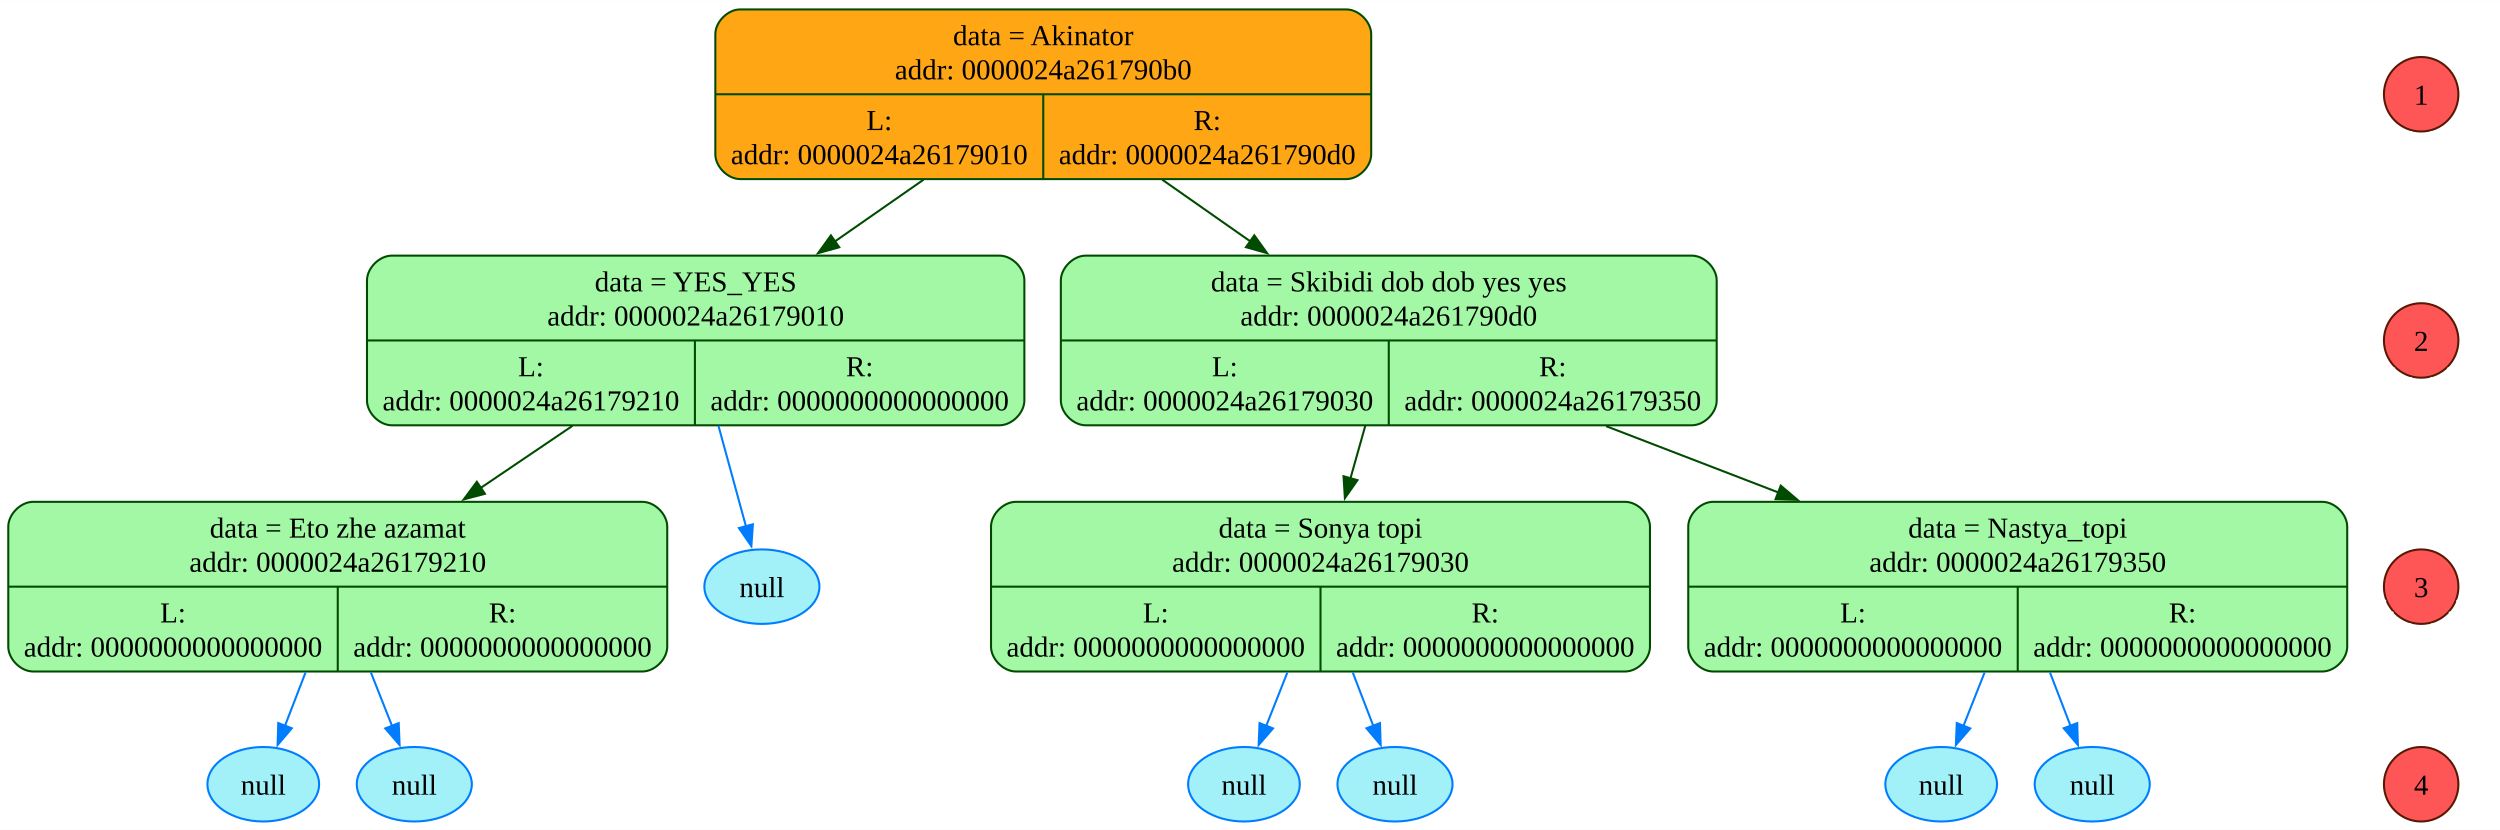
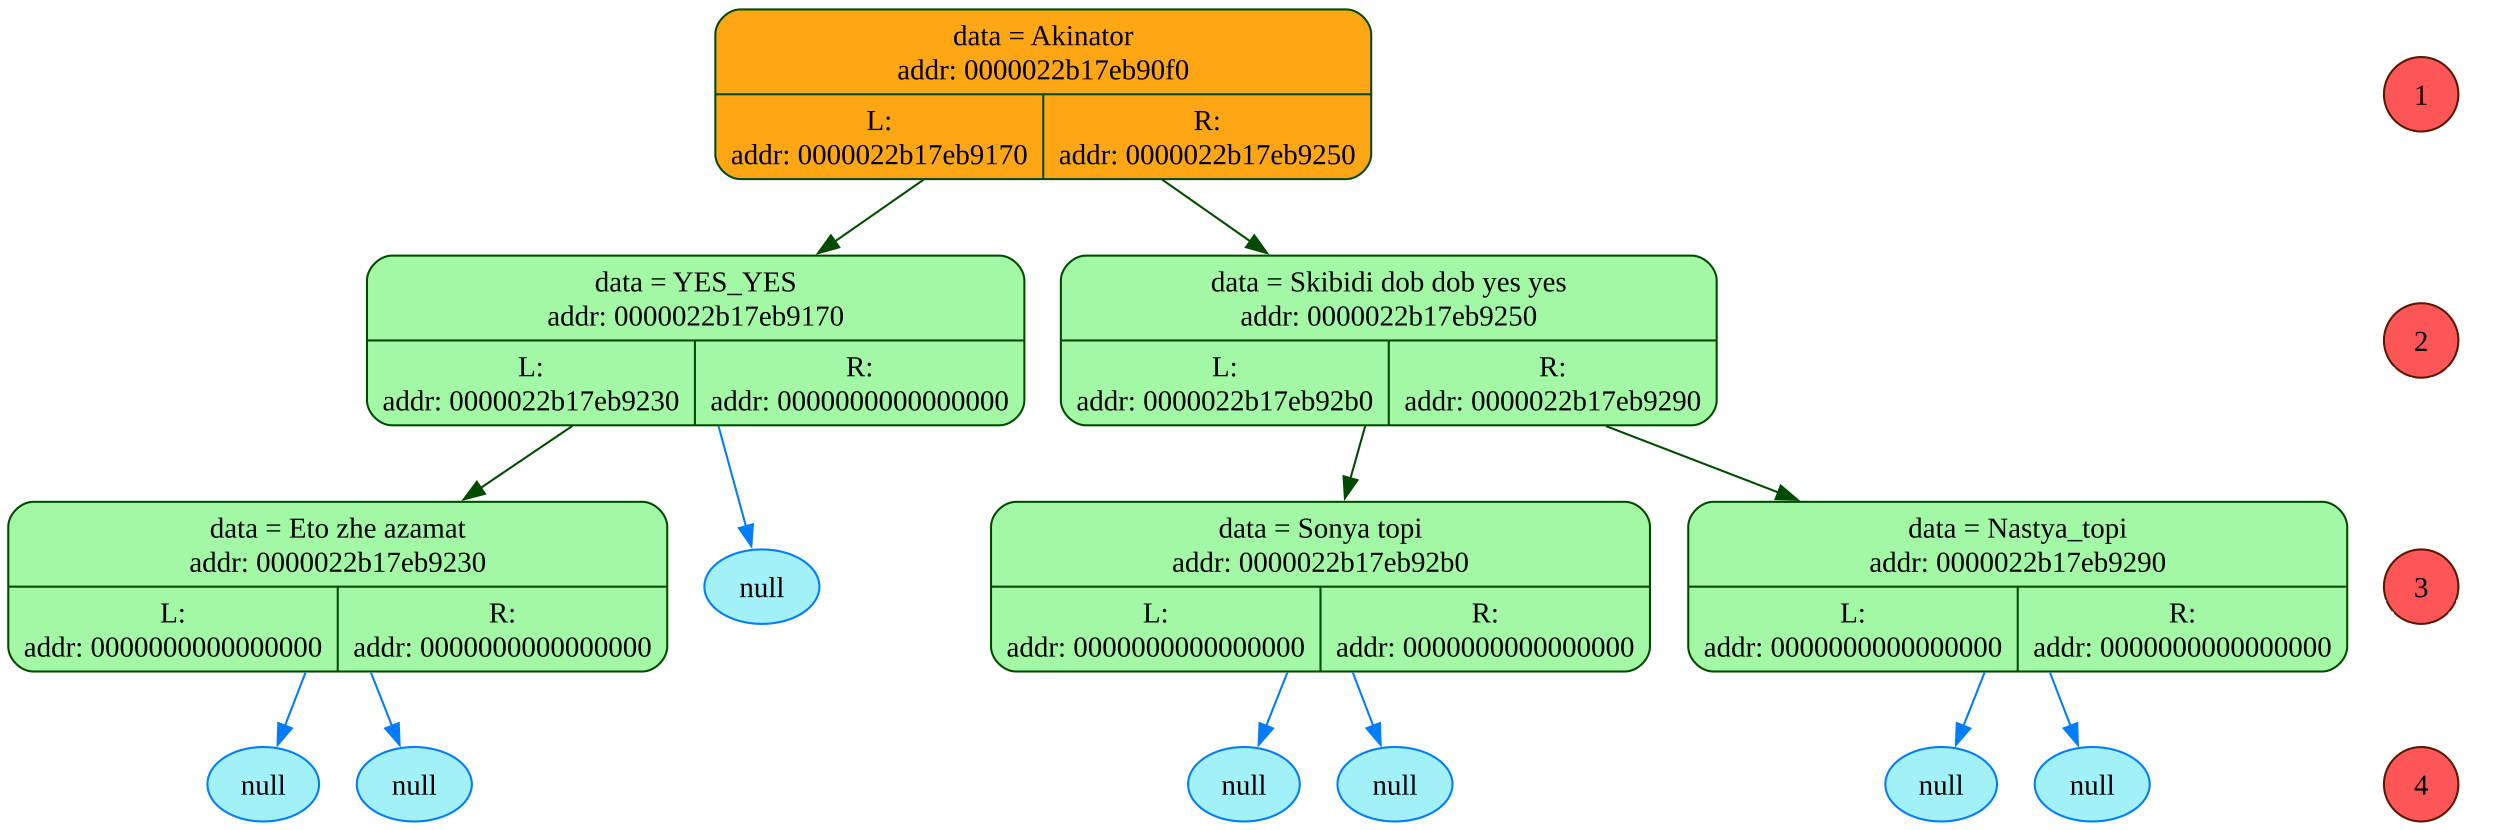
<svg xmlns="http://www.w3.org/2000/svg" width="1208pt" height="401pt" viewBox="0.00 0.00 1208.35 401.00">
  <g id="graph0" class="graph" transform="scale(1 1) rotate(0) translate(4 397)">
    <polygon fill="white" stroke="none" points="-4,4 -4,-397 1204.35,-397 1204.35,4 -4,4" />
    <g id="node1" class="node">
      <path fill="#ffa615" stroke="#004b00" d="M353.75,-310.5C353.75,-310.5 646.75,-310.5 646.75,-310.5 652.75,-310.5 658.75,-316.5 658.75,-322.5 658.75,-322.5 658.75,-380.5 658.75,-380.5 658.75,-386.5 652.75,-392.5 646.75,-392.5 646.75,-392.5 353.75,-392.5 353.75,-392.5 347.75,-392.5 341.75,-386.5 341.75,-380.5 341.75,-380.5 341.75,-322.5 341.75,-322.5 341.75,-316.5 347.75,-310.5 353.75,-310.5" />
      <text text-anchor="middle" x="500.25" y="-375.2" font-family="Times New Roman,serif" font-size="14.00">data = Akinator </text>
-       <text text-anchor="middle" x="500.25" y="-358.7" font-family="Times New Roman,serif" font-size="14.00"> addr: 0000024a261790b0</text>
+       <text text-anchor="middle" x="500.25" y="-358.7" font-family="Times New Roman,serif" font-size="14.00"> addr: 0000022b17eb90f0</text>
      <polyline fill="none" stroke="#004b00" points="341.75,-351.5 658.75,-351.5" />
      <text text-anchor="middle" x="421" y="-334.2" font-family="Times New Roman,serif" font-size="14.00">L:</text>
-       <text text-anchor="middle" x="421" y="-317.7" font-family="Times New Roman,serif" font-size="14.00"> addr: 0000024a26179010</text>
+       <text text-anchor="middle" x="421" y="-317.7" font-family="Times New Roman,serif" font-size="14.00"> addr: 0000022b17eb9170</text>
      <polyline fill="none" stroke="#004b00" points="500.25,-310.5 500.25,-351.5" />
      <text text-anchor="middle" x="579.5" y="-334.2" font-family="Times New Roman,serif" font-size="14.00">R: </text>
-       <text text-anchor="middle" x="579.5" y="-317.7" font-family="Times New Roman,serif" font-size="14.00"> addr: 0000024a261790d0</text>
+       <text text-anchor="middle" x="579.5" y="-317.7" font-family="Times New Roman,serif" font-size="14.00"> addr: 0000022b17eb9250</text>
    </g>
    <g id="node4" class="node">
      <path fill="#a2f8a4" stroke="#004b00" d="M185.38,-191.5C185.38,-191.5 479.12,-191.5 479.12,-191.5 485.12,-191.5 491.12,-197.5 491.12,-203.5 491.12,-203.5 491.12,-261.5 491.12,-261.5 491.12,-267.5 485.12,-273.5 479.12,-273.5 479.12,-273.5 185.38,-273.5 185.38,-273.5 179.38,-273.5 173.38,-267.5 173.38,-261.5 173.38,-261.5 173.38,-203.5 173.38,-203.5 173.38,-197.5 179.38,-191.5 185.38,-191.5" />
      <text text-anchor="middle" x="332.25" y="-256.2" font-family="Times New Roman,serif" font-size="14.00">data = YES_YES </text>
-       <text text-anchor="middle" x="332.25" y="-239.7" font-family="Times New Roman,serif" font-size="14.00"> addr: 0000024a26179010</text>
+       <text text-anchor="middle" x="332.25" y="-239.7" font-family="Times New Roman,serif" font-size="14.00"> addr: 0000022b17eb9170</text>
      <polyline fill="none" stroke="#004b00" points="173.38,-232.5 491.12,-232.5" />
      <text text-anchor="middle" x="252.62" y="-215.2" font-family="Times New Roman,serif" font-size="14.00">L:</text>
-       <text text-anchor="middle" x="252.62" y="-198.7" font-family="Times New Roman,serif" font-size="14.00"> addr: 0000024a26179210</text>
+       <text text-anchor="middle" x="252.62" y="-198.7" font-family="Times New Roman,serif" font-size="14.00"> addr: 0000022b17eb9230</text>
      <polyline fill="none" stroke="#004b00" points="331.88,-191.5 331.88,-232.5" />
      <text text-anchor="middle" x="411.5" y="-215.2" font-family="Times New Roman,serif" font-size="14.00">R: </text>
      <text text-anchor="middle" x="411.5" y="-198.7" font-family="Times New Roman,serif" font-size="14.00"> addr: 0000000000000000</text>
    </g>
    <g id="edge2" class="edge">
      <path fill="none" stroke="#004b00" d="M442.43,-310.24C428.57,-300.58 413.66,-290.2 399.42,-280.28" />
      <polygon fill="#004b00" stroke="#004b00" points="401.62,-277.55 391.41,-274.7 397.62,-283.29 401.62,-277.55" />
    </g>
    <g id="node5" class="node">
      <path fill="#a2f8a4" stroke="#004b00" d="M520.75,-191.5C520.75,-191.5 813.75,-191.5 813.75,-191.5 819.75,-191.5 825.75,-197.5 825.75,-203.5 825.75,-203.5 825.75,-261.5 825.75,-261.5 825.75,-267.5 819.75,-273.5 813.75,-273.5 813.75,-273.5 520.75,-273.5 520.75,-273.5 514.75,-273.5 508.75,-267.5 508.75,-261.5 508.75,-261.5 508.75,-203.5 508.75,-203.5 508.75,-197.5 514.75,-191.5 520.75,-191.5" />
      <text text-anchor="middle" x="667.25" y="-256.2" font-family="Times New Roman,serif" font-size="14.00">data = Skibidi dob dob yes yes </text>
-       <text text-anchor="middle" x="667.25" y="-239.7" font-family="Times New Roman,serif" font-size="14.00"> addr: 0000024a261790d0</text>
+       <text text-anchor="middle" x="667.25" y="-239.7" font-family="Times New Roman,serif" font-size="14.00"> addr: 0000022b17eb9250</text>
      <polyline fill="none" stroke="#004b00" points="508.75,-232.5 825.75,-232.5" />
      <text text-anchor="middle" x="588" y="-215.2" font-family="Times New Roman,serif" font-size="14.00">L:</text>
-       <text text-anchor="middle" x="588" y="-198.7" font-family="Times New Roman,serif" font-size="14.00"> addr: 0000024a26179030</text>
+       <text text-anchor="middle" x="588" y="-198.7" font-family="Times New Roman,serif" font-size="14.00"> addr: 0000022b17eb92b0</text>
      <polyline fill="none" stroke="#004b00" points="667.25,-191.5 667.25,-232.5" />
      <text text-anchor="middle" x="746.5" y="-215.2" font-family="Times New Roman,serif" font-size="14.00">R: </text>
-       <text text-anchor="middle" x="746.5" y="-198.7" font-family="Times New Roman,serif" font-size="14.00"> addr: 0000024a26179350</text>
+       <text text-anchor="middle" x="746.5" y="-198.7" font-family="Times New Roman,serif" font-size="14.00"> addr: 0000022b17eb9290</text>
    </g>
    <g id="edge3" class="edge">
      <path fill="none" stroke="#004b00" d="M557.72,-310.24C571.5,-300.58 586.33,-290.2 600.48,-280.28" />
      <polygon fill="#004b00" stroke="#004b00" points="602.25,-283.31 608.43,-274.71 598.23,-277.58 602.25,-283.31" />
    </g>
    <g id="node2" class="node">
      <ellipse fill="#fe5656" stroke="#581804" cx="1166.25" cy="-351.5" rx="18" ry="18" />
      <text text-anchor="middle" x="1166.25" y="-346.45" font-family="Times New Roman,serif" font-size="14.00">1</text>
    </g>
    <g id="node3" class="node">
      <ellipse fill="#fe5656" stroke="#581804" cx="1166.25" cy="-232.5" rx="18" ry="18" />
      <text text-anchor="middle" x="1166.25" y="-227.45" font-family="Times New Roman,serif" font-size="14.00">2</text>
    </g>
    <g id="edge1" class="edge">
      <path fill="none" stroke="white" d="M1161.35,-333.74C1159.26,-314.88 1158.94,-283.96 1160.4,-261.44" />
      <polygon fill="white" stroke="white" points="1163.86,-262 1161.22,-251.74 1156.89,-261.41 1163.86,-262" />
    </g>
    <g id="edge4" class="edge">
      <path fill="none" stroke="white" d="M1171.15,-333.74C1173.24,-314.88 1173.56,-283.96 1172.1,-261.44" />
      <polygon fill="white" stroke="white" points="1175.61,-261.41 1171.28,-251.74 1168.64,-262 1175.61,-261.41" />
    </g>
    <g id="node6" class="node">
      <ellipse fill="#fe5656" stroke="#581804" cx="1166.25" cy="-113.5" rx="18" ry="18" />
      <text text-anchor="middle" x="1166.25" y="-108.45" font-family="Times New Roman,serif" font-size="14.00">3</text>
    </g>
    <g id="edge5" class="edge">
      <path fill="none" stroke="white" d="M1153.33,-219.42C1144.94,-200.15 1143.75,-162.14 1149.76,-137.54" />
      <polygon fill="white" stroke="white" points="1153.05,-138.72 1152.81,-128.13 1146.4,-136.56 1153.05,-138.72" />
    </g>
    <g id="edge8" class="edge">
      <path fill="none" stroke="white" d="M1161.35,-214.74C1159.26,-195.88 1158.94,-164.96 1160.4,-142.44" />
      <polygon fill="white" stroke="white" points="1163.86,-143 1161.22,-132.74 1156.89,-142.41 1163.86,-143" />
    </g>
    <g id="edge13" class="edge">
      <path fill="none" stroke="white" d="M1171.15,-214.74C1173.24,-195.88 1173.56,-164.96 1172.1,-142.44" />
      <polygon fill="white" stroke="white" points="1175.61,-142.41 1171.28,-132.74 1168.64,-143 1175.61,-142.41" />
    </g>
    <g id="edge16" class="edge">
      <path fill="none" stroke="white" d="M1179.17,-219.42C1187.56,-200.15 1188.75,-162.14 1182.74,-137.54" />
      <polygon fill="white" stroke="white" points="1186.1,-136.56 1179.69,-128.13 1179.45,-138.72 1186.1,-136.56" />
    </g>
    <g id="node7" class="node">
      <path fill="#a2f8a4" stroke="#004b00" d="M12,-72.5C12,-72.5 306.5,-72.5 306.5,-72.5 312.5,-72.5 318.5,-78.5 318.5,-84.5 318.5,-84.5 318.5,-142.5 318.5,-142.5 318.5,-148.5 312.5,-154.5 306.5,-154.5 306.5,-154.5 12,-154.5 12,-154.5 6,-154.5 0,-148.5 0,-142.5 0,-142.5 0,-84.5 0,-84.5 0,-78.5 6,-72.5 12,-72.5" />
      <text text-anchor="middle" x="159.25" y="-137.2" font-family="Times New Roman,serif" font-size="14.00">data = Eto zhe azamat </text>
-       <text text-anchor="middle" x="159.25" y="-120.7" font-family="Times New Roman,serif" font-size="14.00"> addr: 0000024a26179210</text>
+       <text text-anchor="middle" x="159.25" y="-120.7" font-family="Times New Roman,serif" font-size="14.00"> addr: 0000022b17eb9230</text>
      <polyline fill="none" stroke="#004b00" points="0,-113.5 318.5,-113.5" />
      <text text-anchor="middle" x="79.62" y="-96.2" font-family="Times New Roman,serif" font-size="14.00">L:</text>
      <text text-anchor="middle" x="79.62" y="-79.7" font-family="Times New Roman,serif" font-size="14.00"> addr: 0000000000000000</text>
      <polyline fill="none" stroke="#004b00" points="159.25,-72.5 159.25,-113.5" />
      <text text-anchor="middle" x="238.88" y="-96.2" font-family="Times New Roman,serif" font-size="14.00">R: </text>
      <text text-anchor="middle" x="238.88" y="-79.7" font-family="Times New Roman,serif" font-size="14.00"> addr: 0000000000000000</text>
    </g>
    <g id="edge6" class="edge">
      <path fill="none" stroke="#004b00" d="M272.71,-191.24C258.44,-181.58 243.08,-171.2 228.42,-161.28" />
      <polygon fill="#004b00" stroke="#004b00" points="230.39,-158.39 220.15,-155.69 226.47,-164.19 230.39,-158.39" />
    </g>
    <g id="node8" class="node">
      <ellipse fill="#a2f0f8" stroke="#007cff" cx="364.25" cy="-113.5" rx="27.81" ry="18" />
      <text text-anchor="middle" x="364.25" y="-108.45" font-family="Times New Roman,serif" font-size="14.00"> null</text>
    </g>
    <g id="edge7" class="edge">
      <path fill="none" stroke="#007cff" d="M343.26,-191.24C347.66,-175.17 352.61,-157.07 356.6,-142.48" />
      <polygon fill="#007cff" stroke="#007cff" points="359.9,-143.67 359.16,-133.1 353.15,-141.82 359.9,-143.67" />
    </g>
    <g id="node12" class="node">
      <path fill="#a2f8a4" stroke="#004b00" d="M487,-72.5C487,-72.5 781.5,-72.5 781.5,-72.5 787.5,-72.5 793.5,-78.5 793.5,-84.5 793.5,-84.5 793.5,-142.5 793.5,-142.5 793.5,-148.5 787.5,-154.5 781.5,-154.5 781.5,-154.5 487,-154.5 487,-154.5 481,-154.5 475,-148.5 475,-142.5 475,-142.5 475,-84.5 475,-84.5 475,-78.5 481,-72.5 487,-72.5" />
      <text text-anchor="middle" x="634.25" y="-137.2" font-family="Times New Roman,serif" font-size="14.00">data = Sonya topi </text>
-       <text text-anchor="middle" x="634.25" y="-120.7" font-family="Times New Roman,serif" font-size="14.00"> addr: 0000024a26179030</text>
+       <text text-anchor="middle" x="634.25" y="-120.7" font-family="Times New Roman,serif" font-size="14.00"> addr: 0000022b17eb92b0</text>
      <polyline fill="none" stroke="#004b00" points="475,-113.5 793.5,-113.5" />
      <text text-anchor="middle" x="554.62" y="-96.2" font-family="Times New Roman,serif" font-size="14.00">L:</text>
      <text text-anchor="middle" x="554.62" y="-79.7" font-family="Times New Roman,serif" font-size="14.00"> addr: 0000000000000000</text>
      <polyline fill="none" stroke="#004b00" points="634.25,-72.5 634.25,-113.5" />
      <text text-anchor="middle" x="713.88" y="-96.2" font-family="Times New Roman,serif" font-size="14.00">R: </text>
      <text text-anchor="middle" x="713.88" y="-79.7" font-family="Times New Roman,serif" font-size="14.00"> addr: 0000000000000000</text>
    </g>
    <g id="edge14" class="edge">
      <path fill="none" stroke="#004b00" d="M655.89,-191.24C653.59,-183.05 651.13,-174.34 648.73,-165.84" />
      <polygon fill="#004b00" stroke="#004b00" points="652.12,-164.97 646.04,-156.3 645.38,-166.87 652.12,-164.97" />
    </g>
    <g id="node13" class="node">
      <path fill="#a2f8a4" stroke="#004b00" d="M824,-72.5C824,-72.5 1118.5,-72.5 1118.5,-72.5 1124.5,-72.5 1130.5,-78.5 1130.5,-84.5 1130.5,-84.5 1130.5,-142.5 1130.5,-142.5 1130.5,-148.5 1124.5,-154.5 1118.5,-154.5 1118.5,-154.5 824,-154.5 824,-154.5 818,-154.5 812,-148.5 812,-142.5 812,-142.5 812,-84.5 812,-84.5 812,-78.5 818,-72.5 824,-72.5" />
      <text text-anchor="middle" x="971.25" y="-137.2" font-family="Times New Roman,serif" font-size="14.00">data = Nastya_topi </text>
-       <text text-anchor="middle" x="971.25" y="-120.7" font-family="Times New Roman,serif" font-size="14.00"> addr: 0000024a26179350</text>
+       <text text-anchor="middle" x="971.25" y="-120.7" font-family="Times New Roman,serif" font-size="14.00"> addr: 0000022b17eb9290</text>
      <polyline fill="none" stroke="#004b00" points="812,-113.5 1130.5,-113.5" />
      <text text-anchor="middle" x="891.62" y="-96.2" font-family="Times New Roman,serif" font-size="14.00">L:</text>
      <text text-anchor="middle" x="891.62" y="-79.7" font-family="Times New Roman,serif" font-size="14.00"> addr: 0000000000000000</text>
      <polyline fill="none" stroke="#004b00" points="971.25,-72.5 971.25,-113.5" />
      <text text-anchor="middle" x="1050.88" y="-96.2" font-family="Times New Roman,serif" font-size="14.00">R: </text>
      <text text-anchor="middle" x="1050.88" y="-79.7" font-family="Times New Roman,serif" font-size="14.00"> addr: 0000000000000000</text>
    </g>
    <g id="edge15" class="edge">
      <path fill="none" stroke="#004b00" d="M772.3,-191.07C799.23,-180.7 828.35,-169.5 855.78,-158.94" />
      <polygon fill="#004b00" stroke="#004b00" points="856.71,-162.33 864.79,-155.47 854.2,-155.8 856.71,-162.33" />
    </g>
    <g id="node9" class="node">
      <ellipse fill="#fe5656" stroke="#581804" cx="1166.25" cy="-18" rx="18" ry="18" />
      <text text-anchor="middle" x="1166.25" y="-12.95" font-family="Times New Roman,serif" font-size="14.00">4</text>
    </g>
    <g id="edge9" class="edge">
      <path fill="none" stroke="white" d="M1149.19,-106.93C1129.93,-92.54 1127.34,-53.8 1141.42,-32.87" />
      <polygon fill="white" stroke="white" points="1143.78,-35.47 1148.04,-25.77 1138.66,-30.7 1143.78,-35.47" />
    </g>
    <g id="edge12" class="edge">
      <path fill="none" stroke="white" d="M1152.59,-101.41C1145.31,-86.51 1144.06,-59.7 1148.84,-40.71" />
      <polygon fill="white" stroke="white" points="1152.06,-42.1 1152.09,-31.51 1145.46,-39.77 1152.06,-42.1" />
    </g>
    <g id="edge17" class="edge">
      <path fill="none" stroke="white" d="M1160.93,-95.78C1159.41,-82.22 1159.1,-62.81 1160.01,-46.9" />
      <polygon fill="white" stroke="white" points="1163.49,-47.33 1160.83,-37.08 1156.51,-46.76 1163.49,-47.33" />
    </g>
    <g id="edge20" class="edge">
      <path fill="none" stroke="white" d="M1171.57,-95.78C1173.09,-82.22 1173.4,-62.81 1172.49,-46.9" />
      <polygon fill="white" stroke="white" points="1175.99,-46.76 1171.67,-37.08 1169.01,-47.33 1175.99,-46.76" />
    </g>
    <g id="edge21" class="edge">
      <path fill="none" stroke="white" d="M1179.91,-101.41C1187.19,-86.51 1188.44,-59.7 1183.66,-40.71" />
      <polygon fill="white" stroke="white" points="1187.04,-39.77 1180.41,-31.51 1180.44,-42.1 1187.04,-39.77" />
    </g>
    <g id="edge24" class="edge">
      <path fill="none" stroke="white" d="M1183.31,-106.93C1202.57,-92.54 1205.16,-53.8 1191.08,-32.87" />
      <polygon fill="white" stroke="white" points="1193.84,-30.7 1184.46,-25.77 1188.72,-35.47 1193.84,-30.7" />
    </g>
    <g id="node10" class="node">
      <ellipse fill="#a2f0f8" stroke="#007cff" cx="123.25" cy="-18" rx="27" ry="18" />
      <text text-anchor="middle" x="123.25" y="-12.95" font-family="Times New Roman,serif" font-size="14.00">null</text>
    </g>
    <g id="edge10" class="edge">
      <path fill="none" stroke="#007cff" d="M143.67,-72.03C140.31,-63.31 136.84,-54.29 133.73,-46.22" />
      <polygon fill="#007cff" stroke="#007cff" points="137.03,-45.06 130.17,-36.98 130.5,-47.57 137.03,-45.06" />
    </g>
    <g id="node11" class="node">
      <ellipse fill="#a2f0f8" stroke="#007cff" cx="196.25" cy="-18" rx="27.81" ry="18" />
      <text text-anchor="middle" x="196.25" y="-12.95" font-family="Times New Roman,serif" font-size="14.00"> null</text>
    </g>
    <g id="edge11" class="edge">
      <path fill="none" stroke="#007cff" d="M175.26,-72.03C178.71,-63.31 182.28,-54.29 185.48,-46.22" />
      <polygon fill="#007cff" stroke="#007cff" points="188.71,-47.56 189.14,-36.98 182.2,-44.99 188.71,-47.56" />
    </g>
    <g id="node14" class="node">
      <ellipse fill="#a2f0f8" stroke="#007cff" cx="597.25" cy="-18" rx="27" ry="18" />
      <text text-anchor="middle" x="597.25" y="-12.95" font-family="Times New Roman,serif" font-size="14.00">null</text>
    </g>
    <g id="edge18" class="edge">
      <path fill="none" stroke="#007cff" d="M618.24,-72.03C614.79,-63.31 611.22,-54.29 608.02,-46.22" />
      <polygon fill="#007cff" stroke="#007cff" points="611.3,-44.99 604.36,-36.98 604.79,-47.56 611.3,-44.99" />
    </g>
    <g id="node15" class="node">
      <ellipse fill="#a2f0f8" stroke="#007cff" cx="670.25" cy="-18" rx="27.81" ry="18" />
      <text text-anchor="middle" x="670.25" y="-12.95" font-family="Times New Roman,serif" font-size="14.00"> null</text>
    </g>
    <g id="edge19" class="edge">
      <path fill="none" stroke="#007cff" d="M649.83,-72.03C653.19,-63.31 656.66,-54.29 659.77,-46.22" />
      <polygon fill="#007cff" stroke="#007cff" points="663,-47.57 663.33,-36.98 656.47,-45.06 663,-47.57" />
    </g>
    <g id="node16" class="node">
      <ellipse fill="#a2f0f8" stroke="#007cff" cx="934.25" cy="-18" rx="27" ry="18" />
      <text text-anchor="middle" x="934.25" y="-12.95" font-family="Times New Roman,serif" font-size="14.00">null</text>
    </g>
    <g id="edge22" class="edge">
      <path fill="none" stroke="#007cff" d="M955.24,-72.03C951.79,-63.31 948.22,-54.29 945.02,-46.22" />
      <polygon fill="#007cff" stroke="#007cff" points="948.3,-44.99 941.36,-36.98 941.79,-47.56 948.3,-44.99" />
    </g>
    <g id="node17" class="node">
      <ellipse fill="#a2f0f8" stroke="#007cff" cx="1007.25" cy="-18" rx="27.81" ry="18" />
      <text text-anchor="middle" x="1007.25" y="-12.95" font-family="Times New Roman,serif" font-size="14.00"> null</text>
    </g>
    <g id="edge23" class="edge">
      <path fill="none" stroke="#007cff" d="M986.83,-72.03C990.19,-63.31 993.66,-54.29 996.77,-46.22" />
      <polygon fill="#007cff" stroke="#007cff" points="1000,-47.57 1000.33,-36.98 993.47,-45.06 1000,-47.57" />
    </g>
  </g>
</svg>
